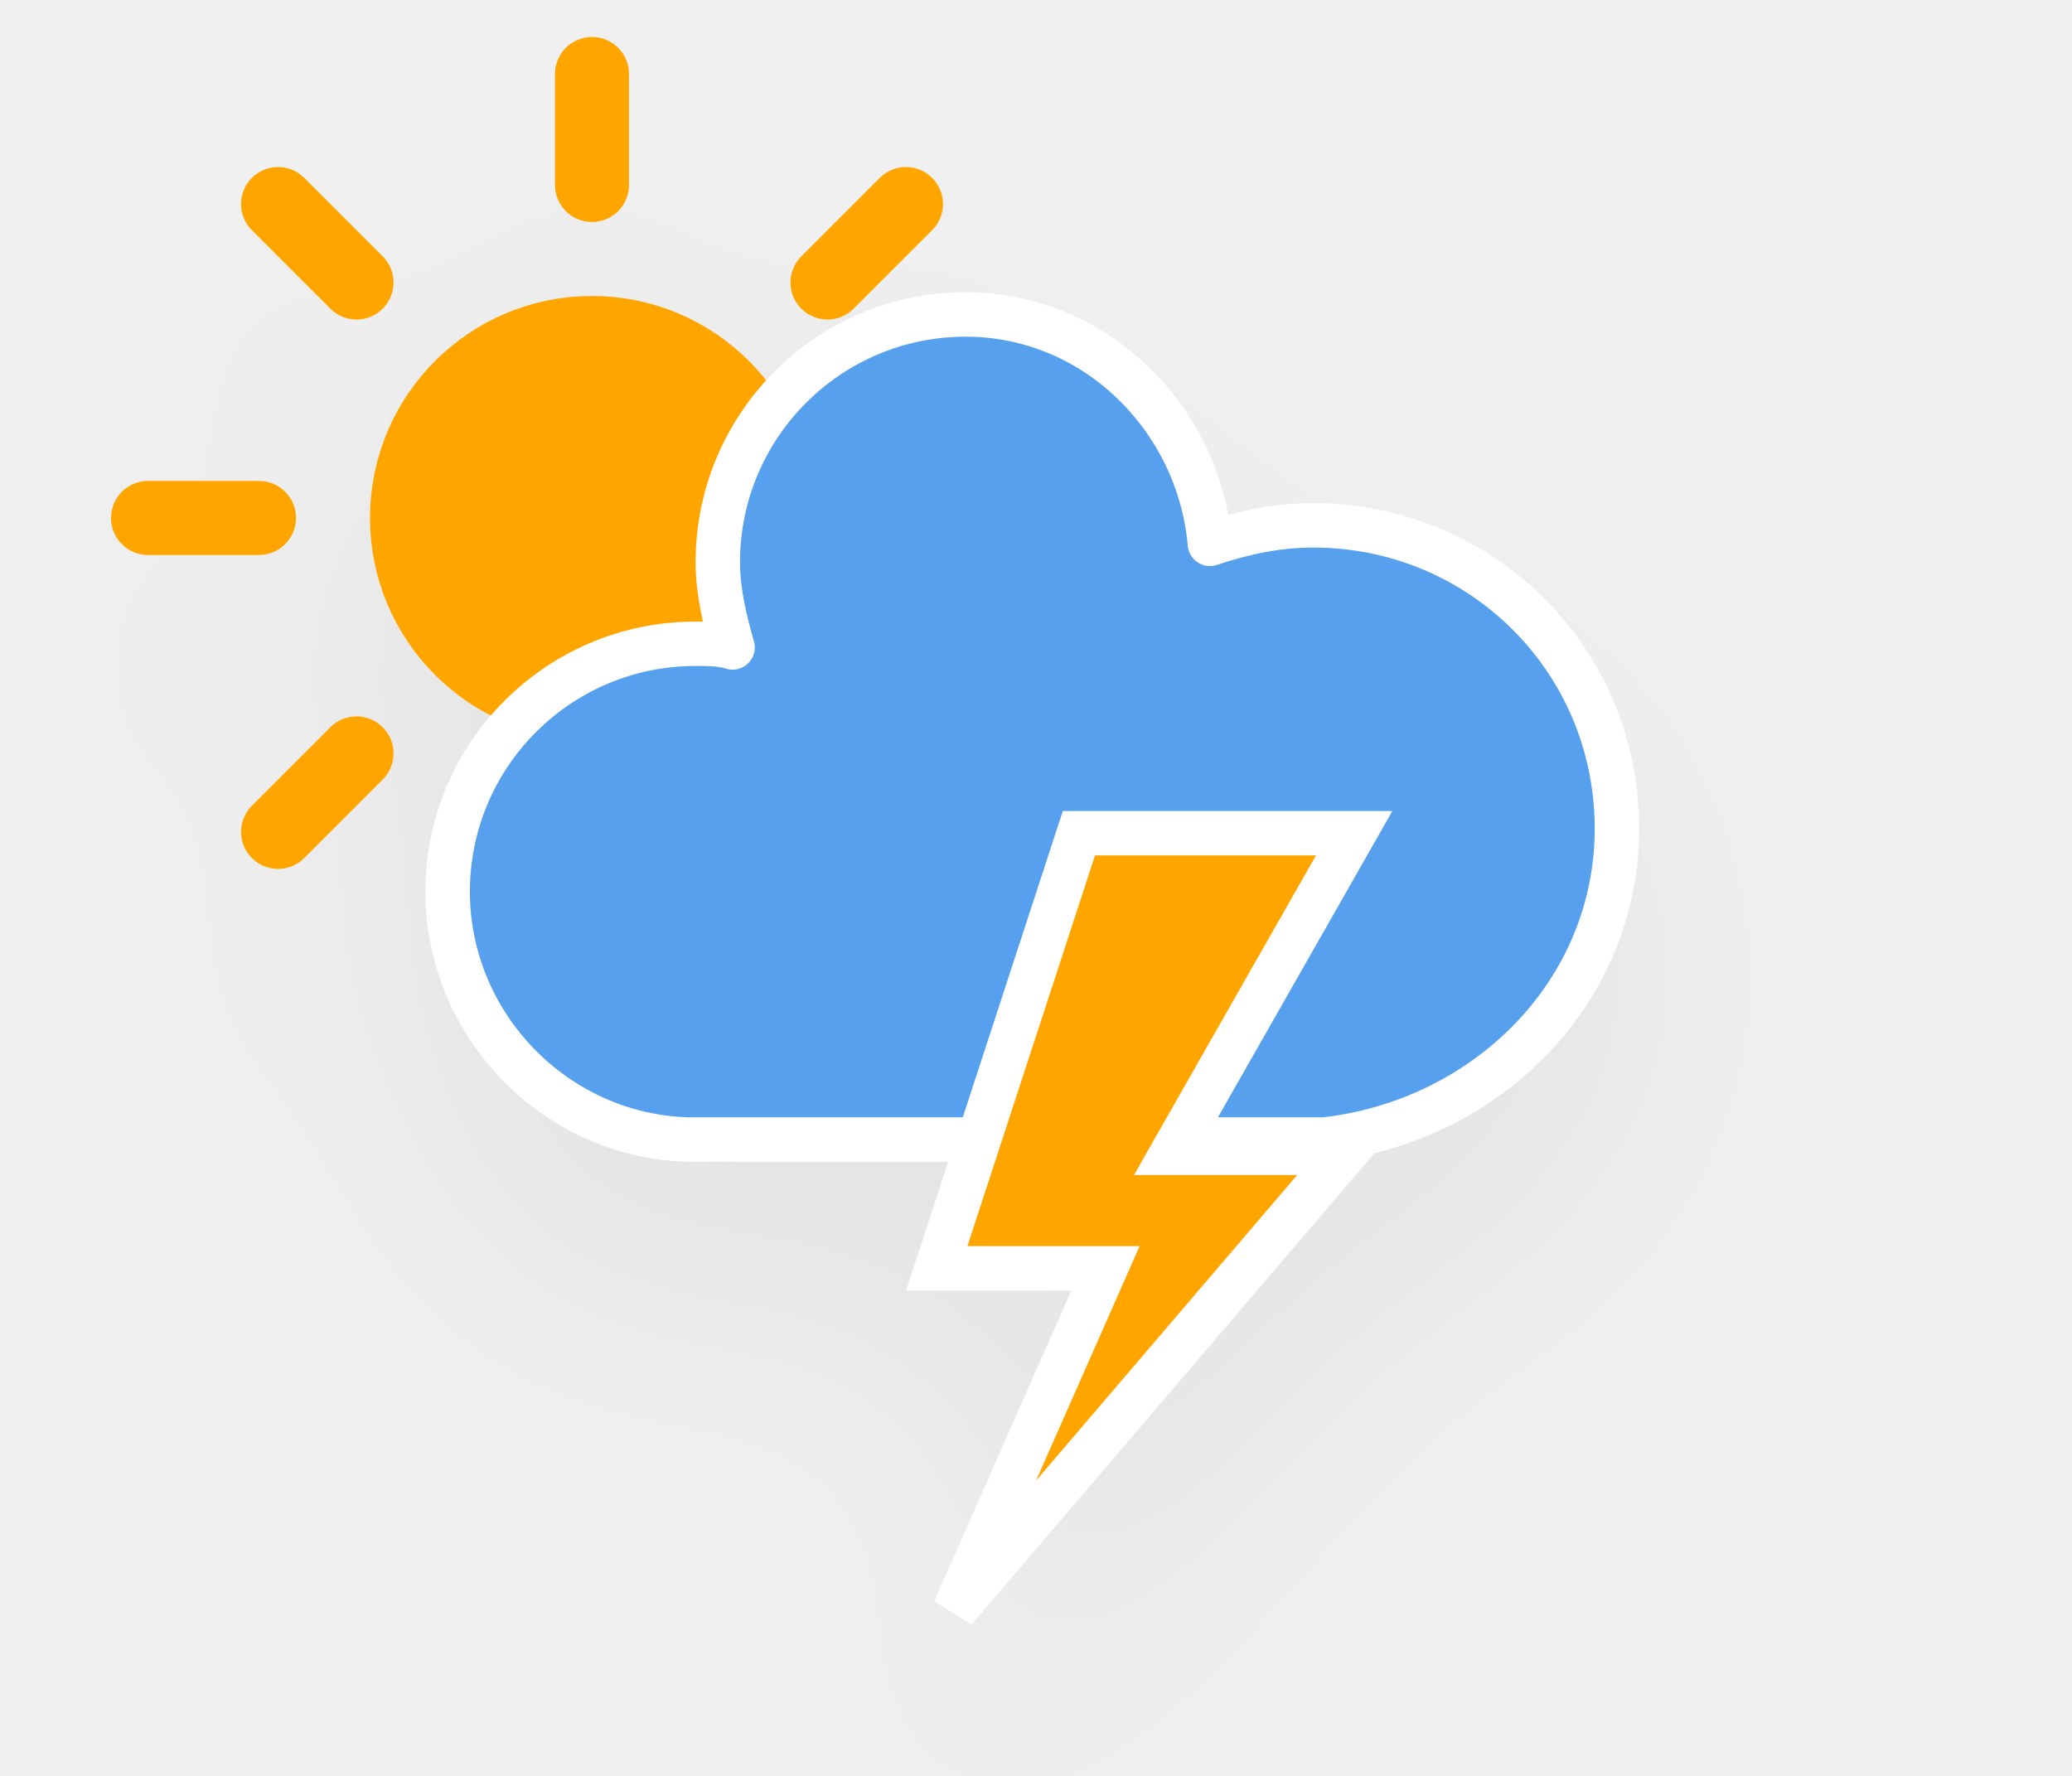
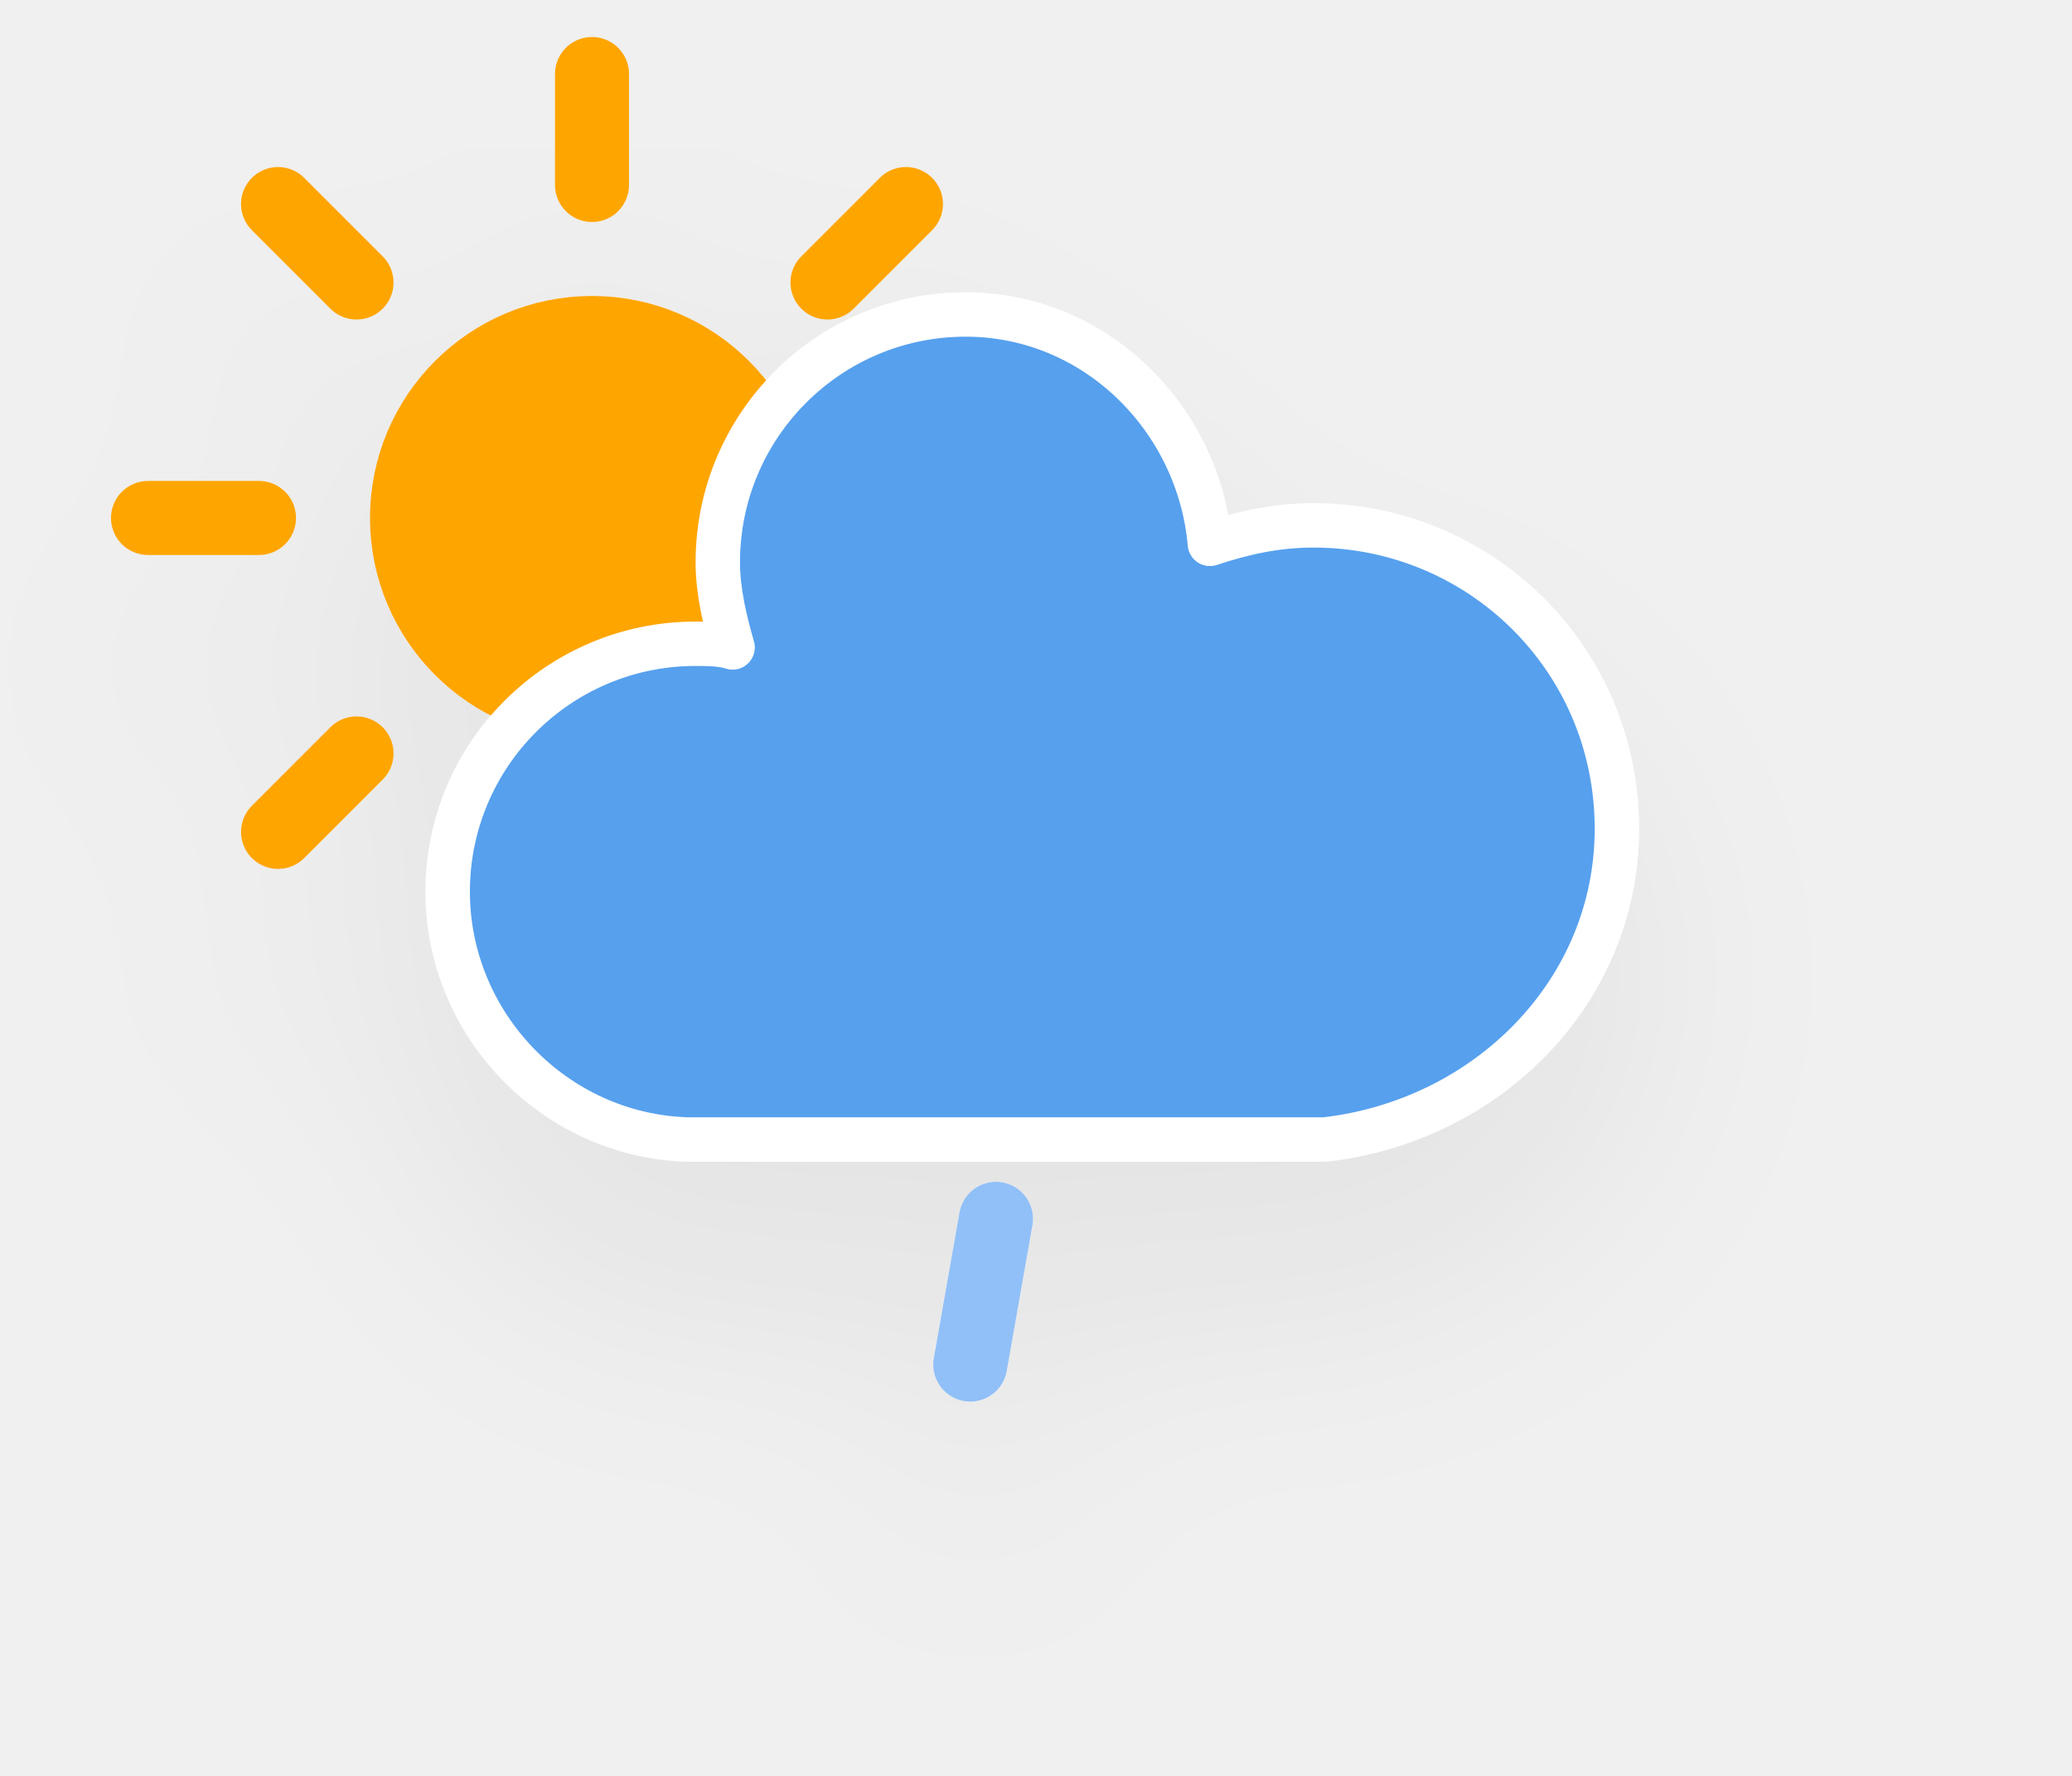
<svg xmlns="http://www.w3.org/2000/svg" width="56" height="48" version="1.1">
  <defs>
-     <filter id="blur" x="-.207" y="-.198" width="1.403" height="1.477">
+     <filter id="blur" x="-.207" y="-.211" width="1.403" height="1.5">
      <feGaussianBlur in="SourceAlpha" stdDeviation="3" />
      <feOffset dx="0" dy="4" result="offsetblur" />
      <feComponentTransfer>
        <feFuncA slope="0.05" type="linear" />
      </feComponentTransfer>
      <feMerge>
        <feMergeNode />
        <feMergeNode in="SourceGraphic" />
      </feMerge>
    </filter>
  </defs>
  <g transform="translate(16,-2)" filter="url(#blur)">
    <g class="am-weather-sun" transform="translate(0,16)">
      <line transform="translate(0,9)" y2="3" fill="none" stroke="#ffa500" stroke-linecap="round" stroke-width="2" />
      <g transform="rotate(45)">
        <line transform="translate(0,9)" y2="3" fill="none" stroke="#ffa500" stroke-linecap="round" stroke-width="2" />
      </g>
      <g transform="rotate(90)">
        <line transform="translate(0,9)" y2="3" fill="none" stroke="#ffa500" stroke-linecap="round" stroke-width="2" />
      </g>
      <g transform="rotate(135)">
        <line transform="translate(0,9)" y2="3" fill="none" stroke="#ffa500" stroke-linecap="round" stroke-width="2" />
      </g>
      <g transform="scale(-1)">
        <line transform="translate(0,9)" y2="3" fill="none" stroke="#ffa500" stroke-linecap="round" stroke-width="2" />
      </g>
      <g transform="rotate(225)">
        <line transform="translate(0,9)" y2="3" fill="none" stroke="#ffa500" stroke-linecap="round" stroke-width="2" />
      </g>
      <g transform="rotate(-90)">
        <line transform="translate(0,9)" y2="3" fill="none" stroke="#ffa500" stroke-linecap="round" stroke-width="2" />
      </g>
      <g transform="rotate(-45)">
        <line transform="translate(0,9)" y2="3" fill="none" stroke="#ffa500" stroke-linecap="round" stroke-width="2" />
      </g>
      <circle r="5" fill="#ffa500" stroke="#ffa500" stroke-width="2" />
    </g>
    <g class="am-weather-cloud-3">
      <path transform="translate(-20,-11)" d="m47.7 35.4c0-4.6-3.7-8.2-8.2-8.2-1 0-1.9 0.2-2.8 0.5-0.3-3.4-3.1-6.2-6.6-6.2-3.7 0-6.7 3-6.7 6.7 0 0.8 0.2 1.6 0.4 2.3-0.3-0.1-0.7-0.1-1-0.1-3.7 0-6.7 3-6.7 6.7 0 3.6 2.9 6.6 6.5 6.7h17.2c4.4-0.5 7.9-4 7.9-8.4z" fill="#57a0ee" stroke="#fff" stroke-linejoin="round" stroke-width="1.2" />
    </g>
-     <g class="am-weather-lightning" transform="matrix(1.2,0,0,1.2,-4,28)">
-       <polygon class="am-weather-stroke" points="11.1 6.9 14.3 -2.9 20.5 -2.9 16.4 4.3 20.3 4.3 11.5 14.6 14.9 6.9" fill="#ffa500" stroke="#fff" />
+     <g class="am-weather-rainy-1" transform="translate(-20,-10) rotate(10,-238.68,233.96)">
+       <line class="am-weather-rain-1" transform="translate(-6,1)" y2="8" fill="none" stroke="#91c0f8" stroke-dasharray="4, 7" stroke-linecap="round" stroke-width="2" />
    </g>
  </g>
</svg>
